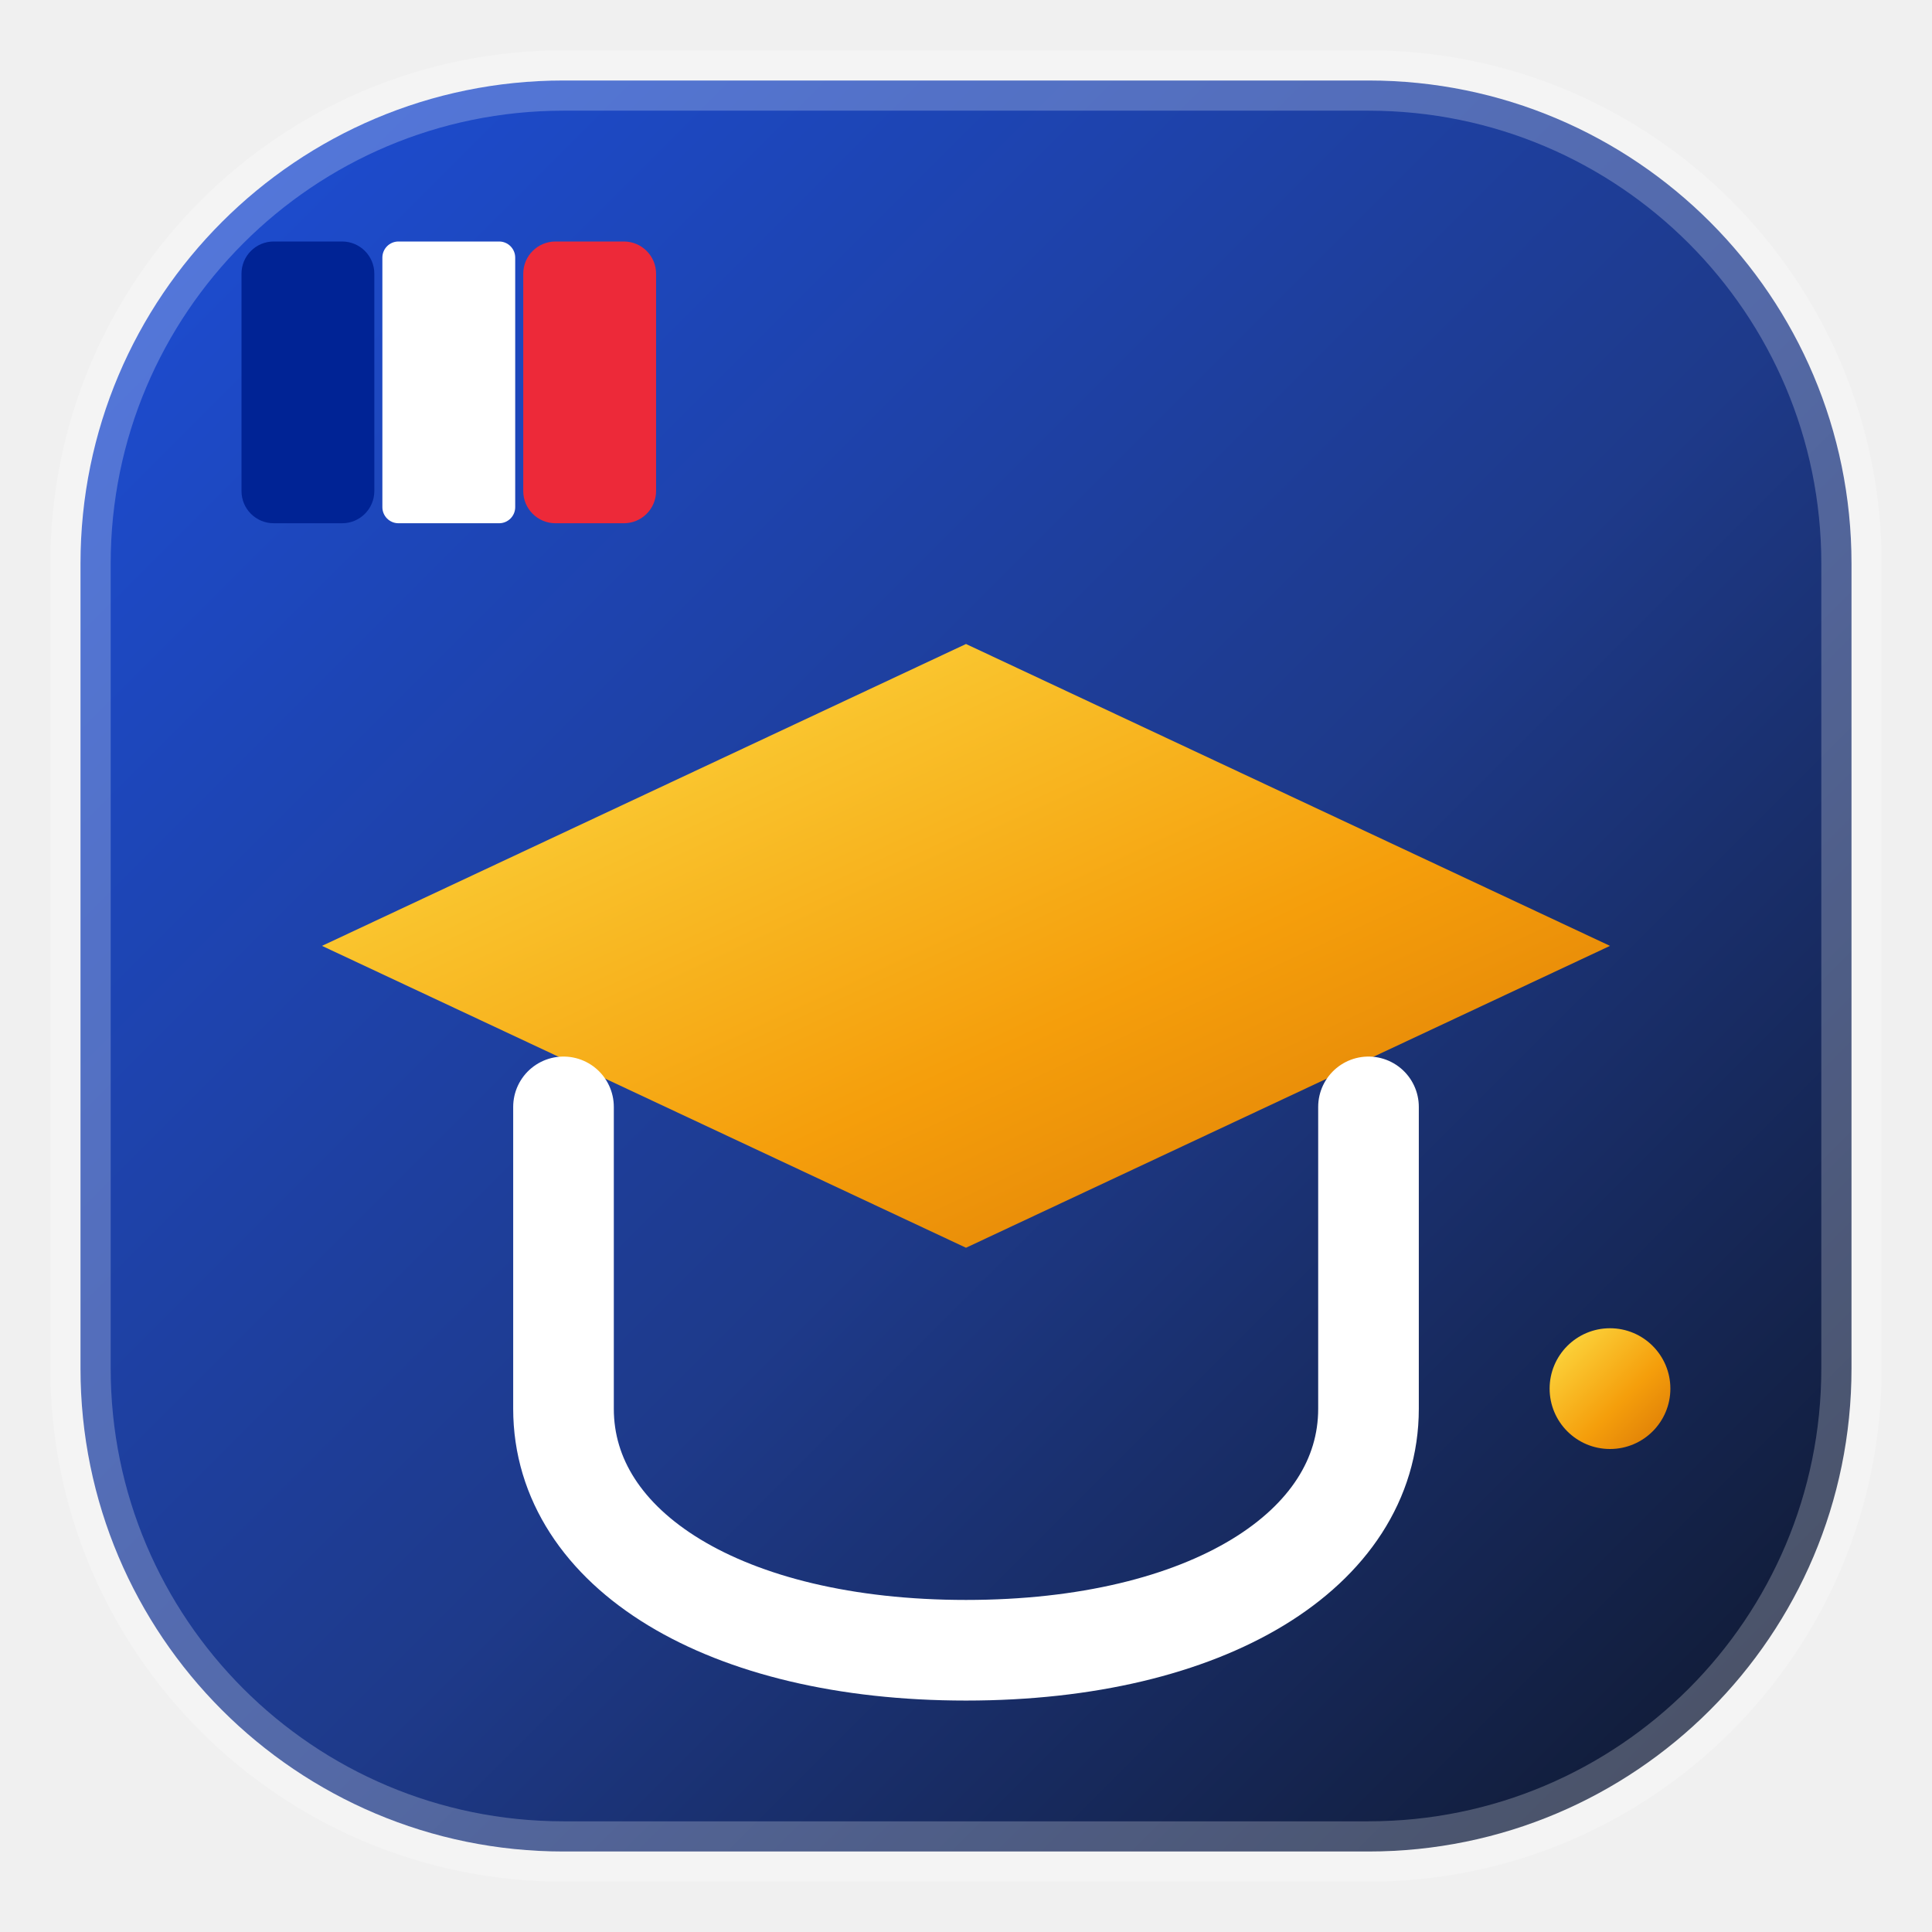
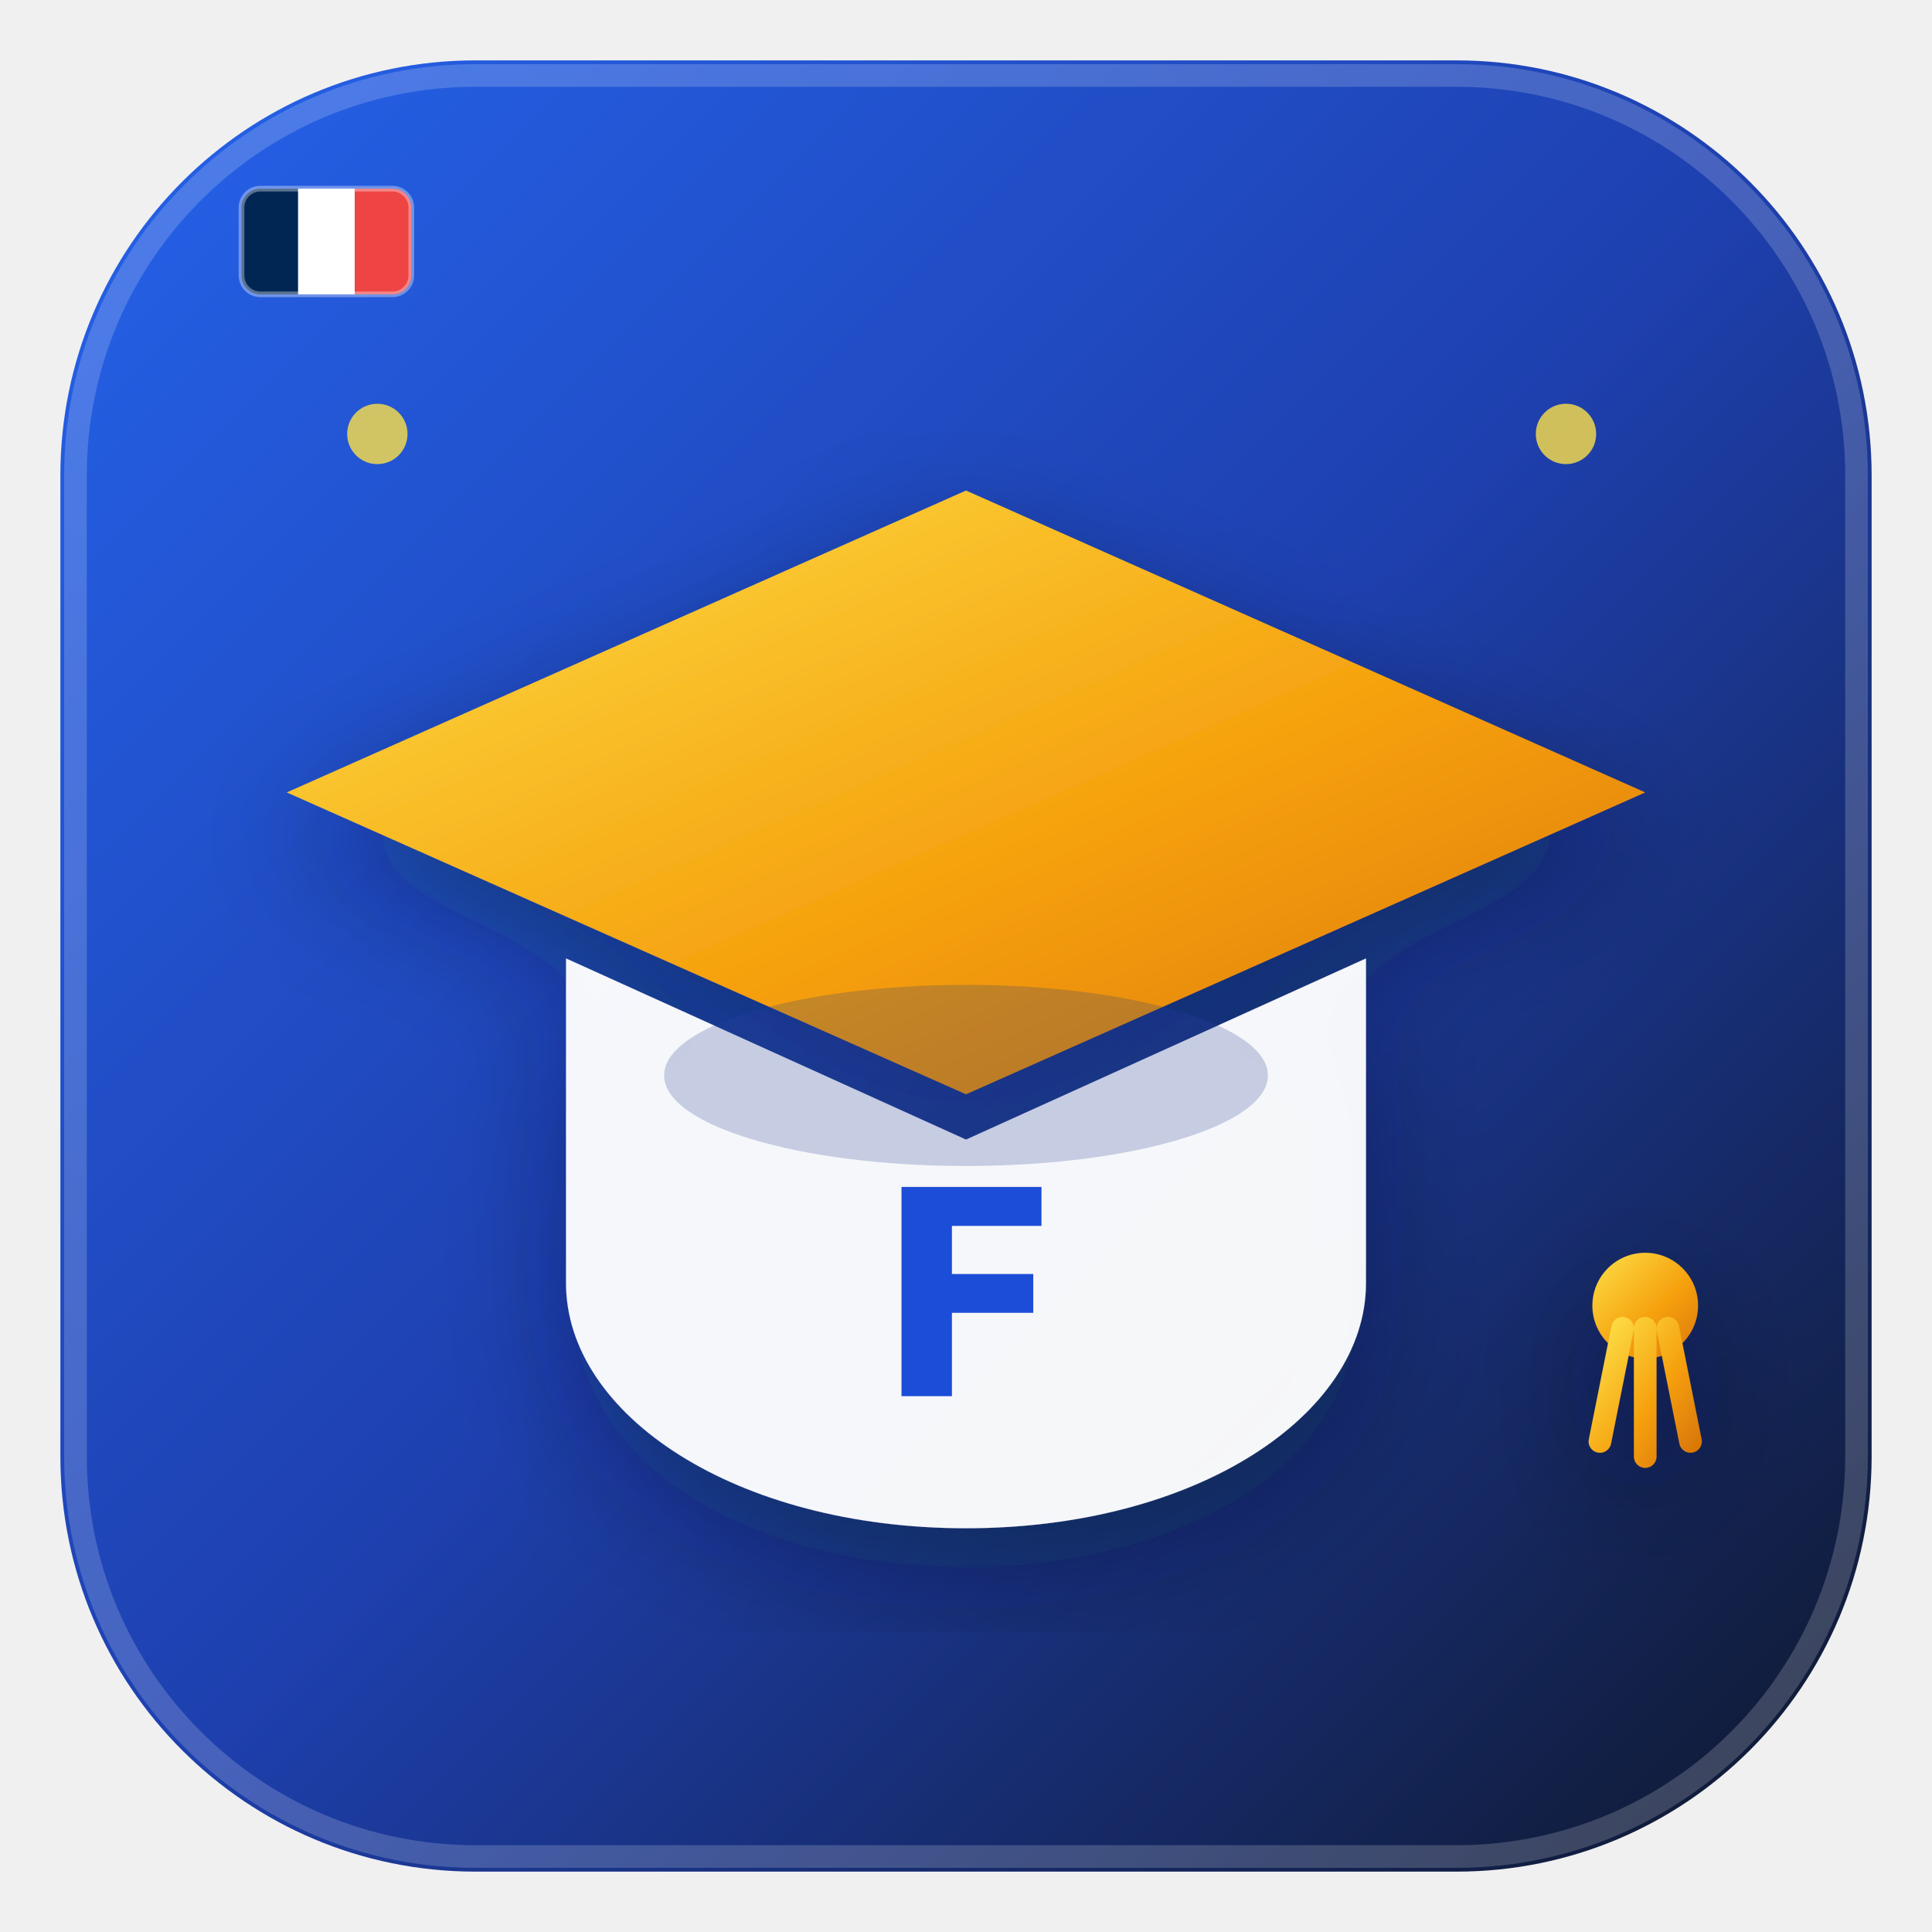
- <svg xmlns="http://www.w3.org/2000/svg" viewBox="0 0 48 48" fill="none" aria-label="Basic French logo" role="img">
+ <svg xmlns="http://www.w3.org/2000/svg" width="512" height="512" viewBox="0 0 512 512">
  <defs>
-     <linearGradient id="frEmblemBg" x1="0%" y1="0%" x2="100%" y2="100%">
-       <stop offset="0%" stop-color="#1d4ed8" />
-       <stop offset="55%" stop-color="#1e3a8a" />
-       <stop offset="100%" stop-color="#0f172a" />
+     <linearGradient id="iconBg" x1="0%" y1="0%" x2="100%" y2="100%">
+       <stop offset="0%" style="stop-color:#2563eb" />
+       <stop offset="50%" style="stop-color:#1e40af" />
+       <stop offset="100%" style="stop-color:#0f172a" />
    </linearGradient>
-     <linearGradient id="frGoldGrad" x1="0%" y1="0%" x2="100%" y2="100%">
-       <stop offset="0%" stop-color="#fde047" />
-       <stop offset="60%" stop-color="#f59e0b" />
-       <stop offset="100%" stop-color="#d97706" />
+     <linearGradient id="goldGrad" x1="0%" y1="0%" x2="100%" y2="100%">
+       <stop offset="0%" style="stop-color:#fde047" />
+       <stop offset="60%" style="stop-color:#f59e0b" />
+       <stop offset="100%" style="stop-color:#d97706" />
    </linearGradient>
+     <filter id="shadow" x="-10%" y="-10%" width="120%" height="120%">
+       <feDropShadow dx="0" dy="12" stdDeviation="16" flood-color="#0f172a" flood-opacity="0.38" />
+     </filter>
+     <clipPath id="frFlagBadgeClip">
+       <rect x="0" y="0" width="45" height="28" rx="5" />
+     </clipPath>
  </defs>
-   <rect x="2" y="2" width="44" height="44" rx="12" fill="url(#frEmblemBg)" stroke="rgba(255,255,255,0.24)" stroke-width="1.5" />
-   <g transform="translate(6, 6)">
-     <rect x="0" y="0" width="3.3" height="7" rx="0.8" fill="#002395" />
-     <rect x="3.5" y="0" width="3.3" height="7" rx="0.4" fill="#ffffff" />
-     <rect x="7" y="0" width="3.3" height="7" rx="0.8" fill="#ED2939" />
+   <rect x="16" y="16" width="480" height="480" rx="110" fill="url(#iconBg)" />
+   <rect x="20" y="20" width="472" height="472" rx="106" fill="none" stroke="rgba(255,255,255,0.18)" stroke-width="6" />
+   <g transform="translate(64, 50)">
+     <g clip-path="url(#frFlagBadgeClip)">
+       <rect x="0" y="0" width="15" height="28" fill="#002654" />
+       <rect x="15" y="0" width="15" height="28" fill="#ffffff" />
+       <rect x="30" y="0" width="15" height="28" fill="#ef4444" />
+     </g>
+     <rect x="0" y="0" width="45" height="28" rx="5" fill="none" stroke="rgba(255,255,255,0.35)" stroke-width="1.5" />
  </g>
-   <g transform="translate(0, 3)">
-     <path d="M24 13L8 20.5L24 28L40 20.5L24 13Z" fill="url(#frGoldGrad)" />
-     <path d="M14 24.5V32C14 35.5 18 38 24 38C30 38 34 35.5 34 32V24.5" stroke="#ffffff" stroke-width="2.5" stroke-linecap="round" fill="none" />
-     <path d="M40 21V30.5" stroke="url(#frGoldGrad)" stroke-width="2" stroke-linecap="round" />
-     <circle cx="40" cy="31.5" r="1.5" fill="url(#frGoldGrad)" />
+   <g filter="url(#shadow)" transform="translate(0, 10)">
+     <path d="M256 120 L76 200 L256 280 L436 200 Z" fill="url(#goldGrad)" />
+     <path d="M150 244 V330 C150 365 195 395 256 395 C317 395 362 365 362 330 V244 L256 292 Z" fill="#ffffff" fill-opacity="0.95" />
+     <ellipse cx="256" cy="275" rx="80" ry="24" fill="#1e3a8a" fill-opacity="0.22" />
+     <path d="M436 205 V325" stroke="url(#goldGrad)" stroke-width="12" stroke-linecap="round" />
+     <circle cx="436" cy="336" r="14" fill="url(#goldGrad)" />
+     <path d="M430 342 L424 372 M436 342 L436 376 M442 342 L448 372" stroke="url(#goldGrad)" stroke-width="6" stroke-linecap="round" />
+     <text x="256" y="360" font-family="-apple-system, BlinkMacSystemFont, 'Segoe UI', Roboto, Helvetica, Arial, sans-serif" font-size="78" font-weight="900" fill="#1d4ed8" text-anchor="middle" letter-spacing="-1">F</text>
  </g>
+   <circle cx="100" cy="115" r="8" fill="#fde047" opacity="0.8" />
+   <circle cx="415" cy="115" r="8" fill="#fde047" opacity="0.8" />
</svg>
